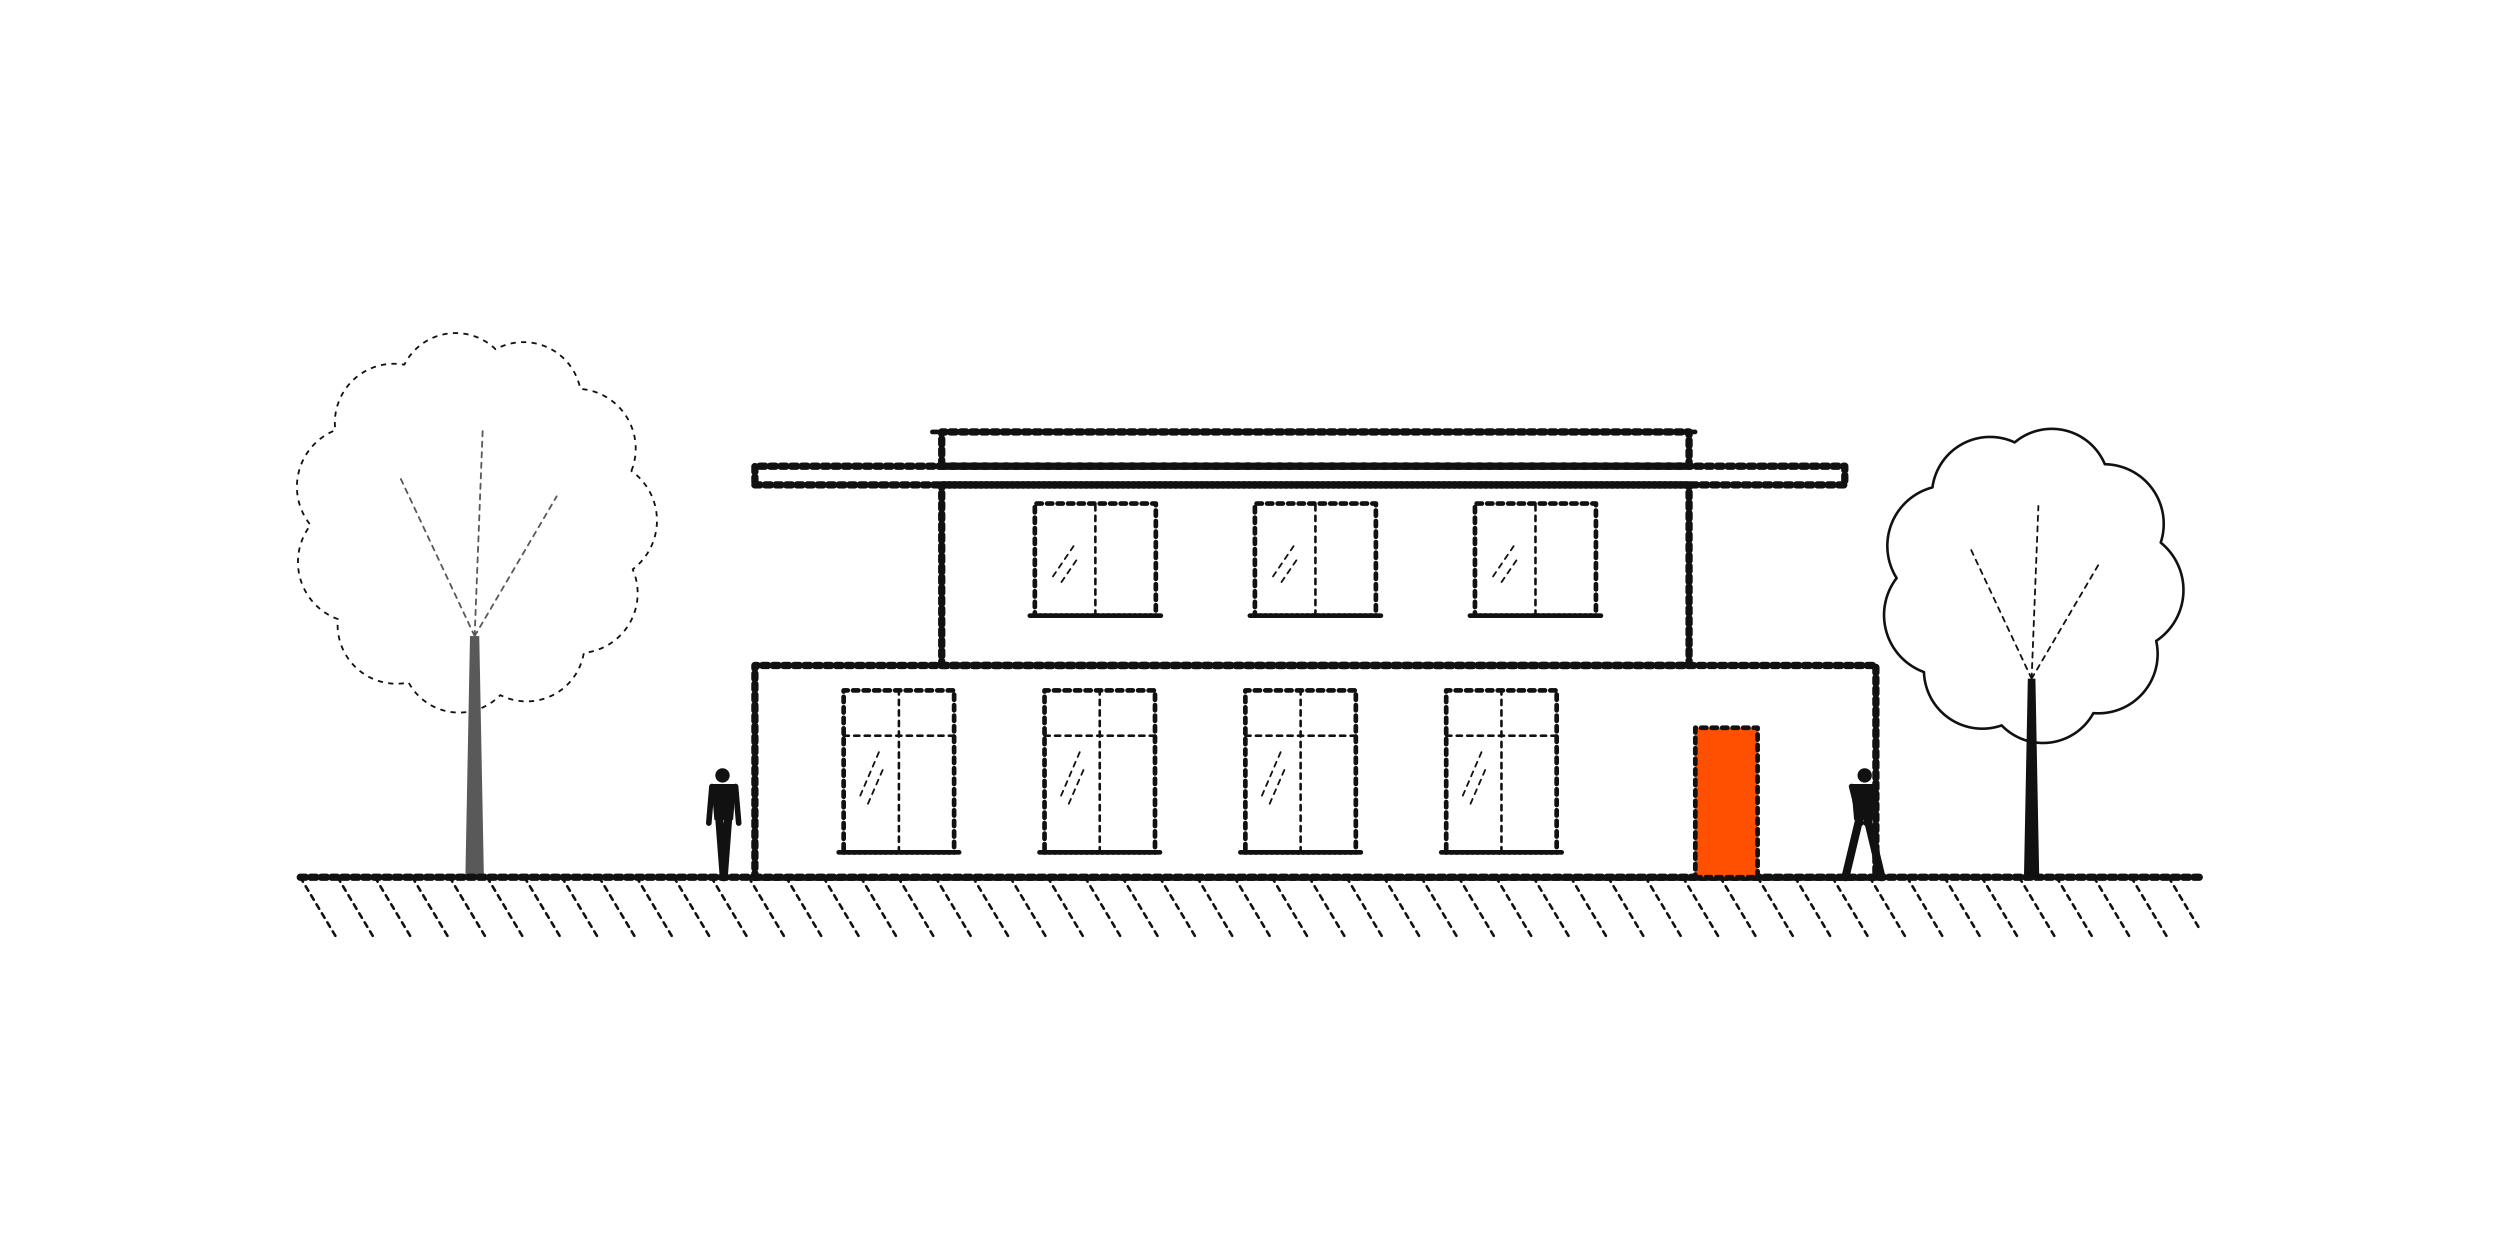
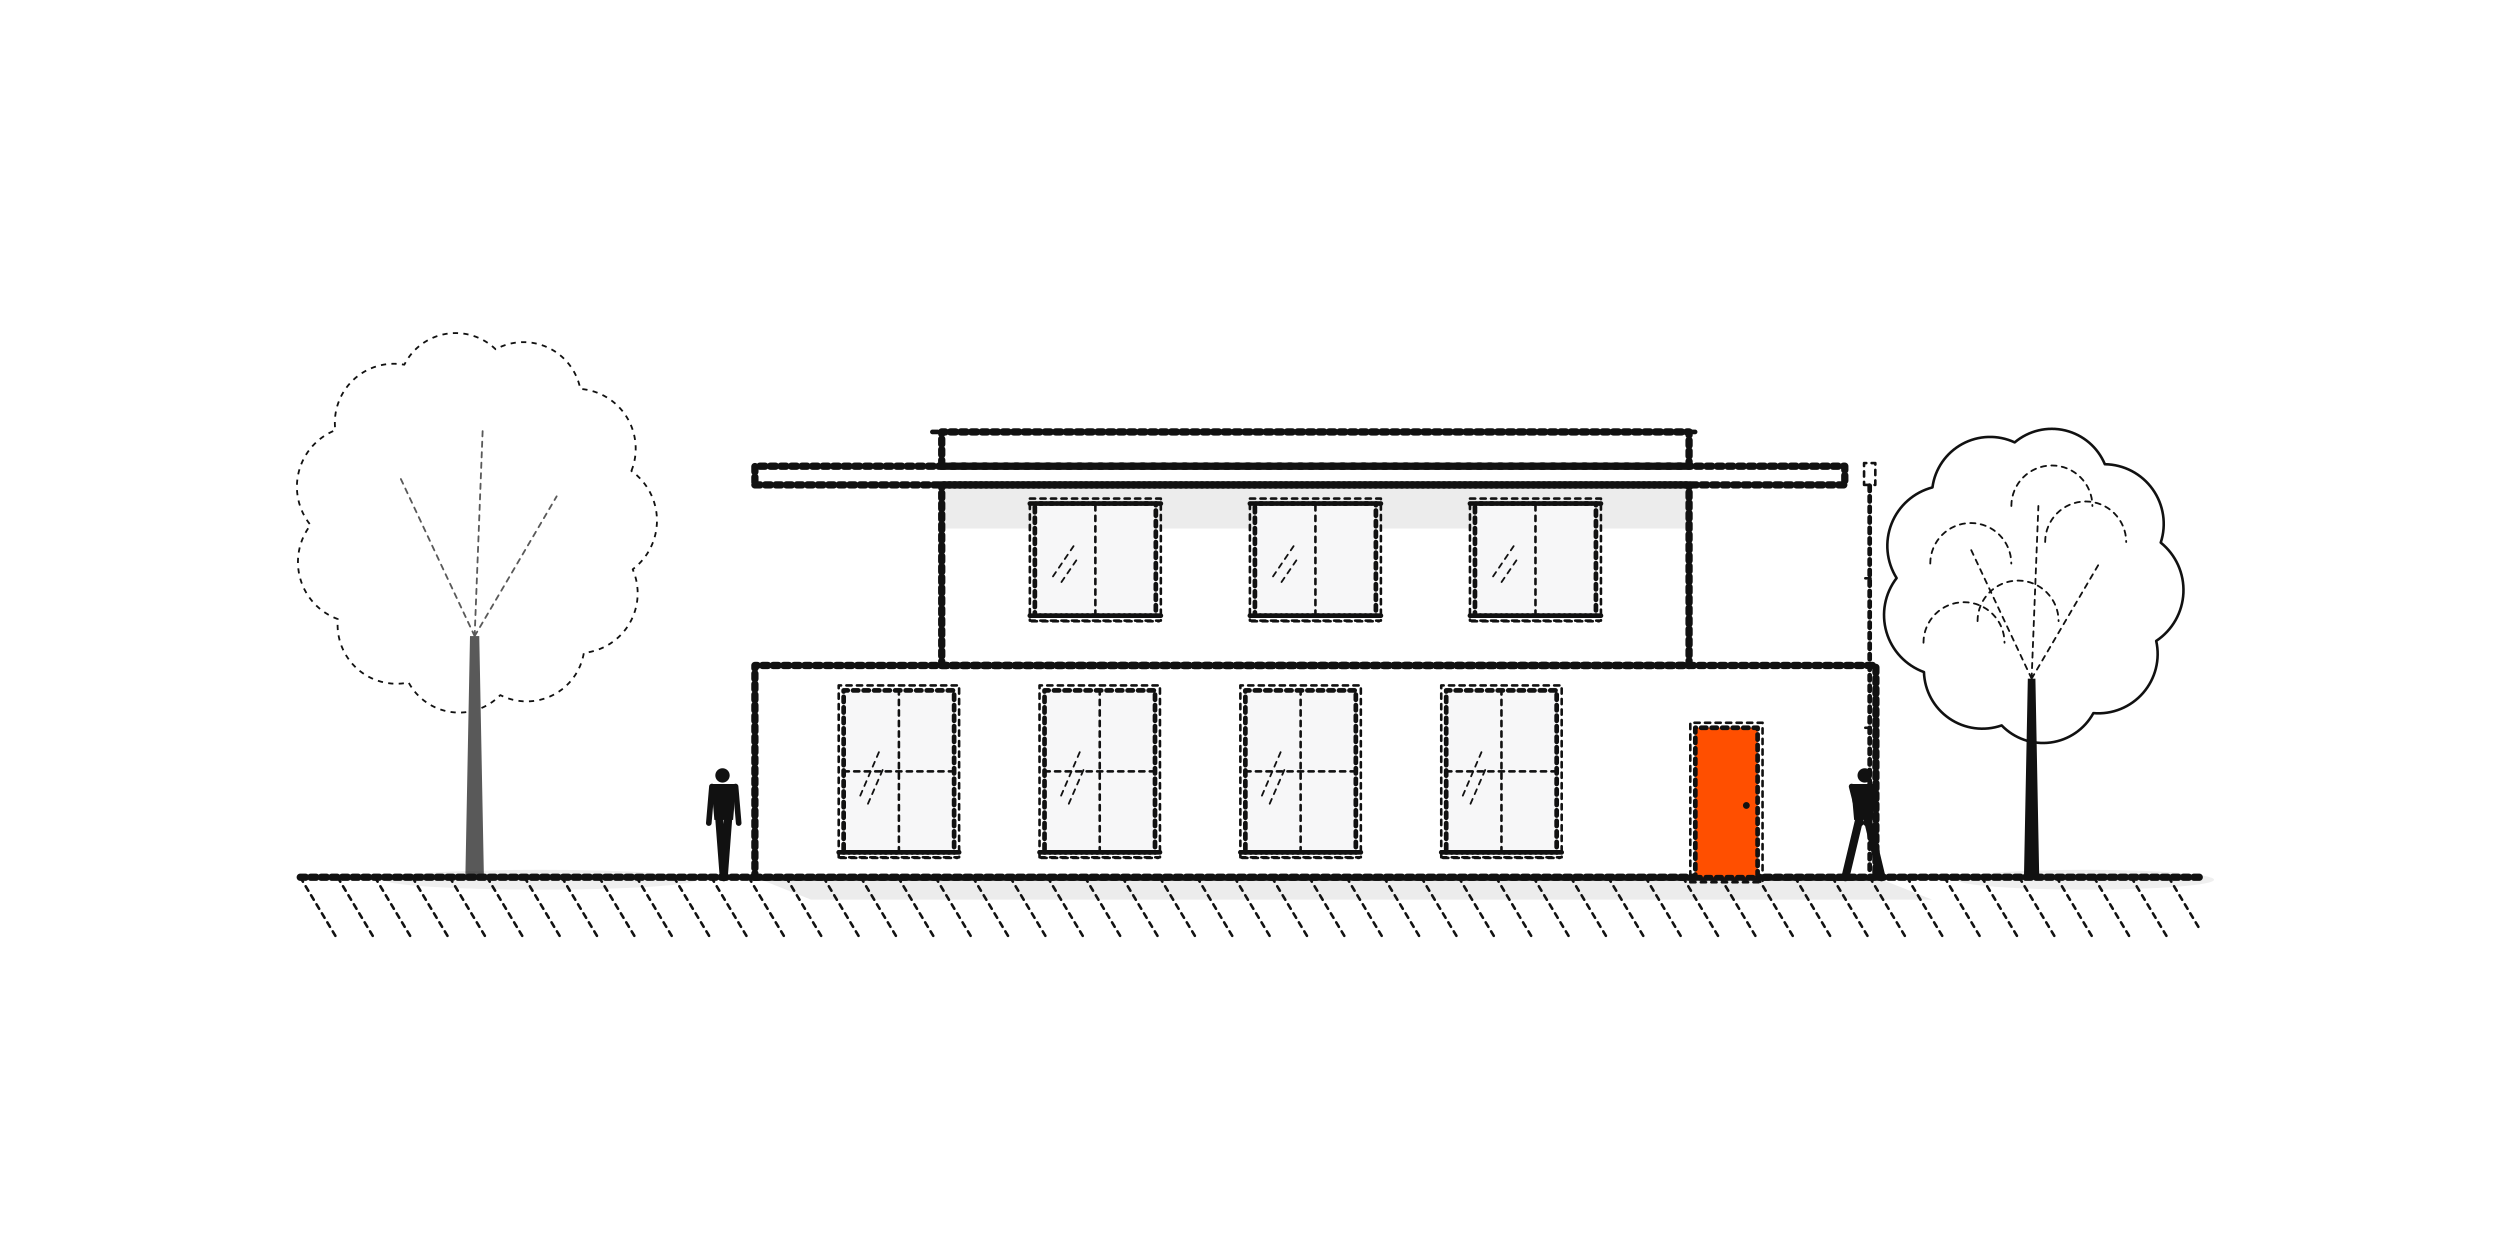
<svg xmlns="http://www.w3.org/2000/svg" viewBox="0 0 480 240" width="480" height="240" role="img" aria-labelledby="v1-title v1-desc" data-kit="arch.mjs" data-scale="11.958" data-palette="{&quot;ink&quot;:&quot;#111111&quot;,&quot;paper&quot;:&quot;#FFFFFF&quot;,&quot;tint&quot;:&quot;#F7F7F8&quot;,&quot;mid&quot;:&quot;#595959&quot;,&quot;accent&quot;:&quot;#FF4F00&quot;}" data-animate="true">
  <style>
/* The hidden state lives only in the keyframes (fill-mode both): where animations do not run, the drawing shows complete. */
.v1-draw{stroke-dasharray:1 1.02;animation:v1-draw 0.90s ease-out both}
.v1-fade{animation:v1-fade 0.60s ease-out both}
@keyframes v1-draw{from{stroke-dashoffset:1.01}to{stroke-dashoffset:0}}
@keyframes v1-fade{from{opacity:0}to{opacity:1}}
@media (prefers-reduced-motion: reduce){.v1-draw,.v1-fade{animation:none;stroke-dasharray:none;stroke-dashoffset:0;opacity:1}}
</style>
  <rect width="480" height="240" fill="#FFFFFF" />
  <g data-layer="back">
    <path class="v1-draw" pathLength="1" style="animation-delay:0.00s" d="M121.23 90.42A11.50 11.50 0 0 0 111.42 74.67A11.12 11.12 0 0 0 95.16 67.06A11.03 11.03 0 0 0 77.63 70.02A11.33 11.33 0 0 0 64.38 82.6A11.67 11.67 0 0 0 59.62 100.81A11.66 11.66 0 0 0 64.87 118.87A11.31 11.31 0 0 0 78.45 131.04A11.02 11.02 0 0 0 96.06 133.46A11.14 11.14 0 0 0 112.1 125.36A11.52 11.52 0 0 0 121.48 109.31A11.72 11.72 0 0 0 121.23 90.42Z" fill="none" stroke="#111111" stroke-width="0.35" stroke-linejoin="round" />
    <path class="v1-fade" style="animation-delay:0.03s" d="M89.35 168.43L90.24 122.13L92.02 122.13L92.91 168.43Z" fill="#595959" stroke="none" />
    <path class="v1-draw" pathLength="1" style="animation-delay:0.05s" d="M91.13 122.13L76.95 91.94M91.13 122.13L106.88 95.3M91.13 122.13L92.7 81.88" fill="none" stroke="#595959" stroke-width="0.35" stroke-linecap="round" stroke-linejoin="round" />
  </g>
  <g data-layer="ground">
    <path class="v1-draw" pathLength="1" style="animation-delay:0.15s" d="M57.65 168.43L422.35 168.43" fill="none" stroke="#111111" stroke-width="1.4" stroke-linecap="round" stroke-linejoin="round" />
    <path class="v1-draw" pathLength="1" style="animation-delay:0.17s" d="M57.65 168.43L64.82 180.39M64.82 168.43L71.99 180.39M71.99 168.43L79.17 180.39M79.17 168.43L86.34 180.39M86.34 168.43L93.52 180.39M93.52 168.43L100.69 180.39M100.69 168.43L107.87 180.39M107.87 168.43L115.04 180.39M115.04 168.43L122.22 180.39M122.22 168.43L129.39 180.39M129.39 168.43L136.57 180.39M136.57 168.43L143.74 180.39M143.74 168.43L150.92 180.39M150.92 168.43L158.09 180.39M158.09 168.43L165.26 180.39M165.26 168.43L172.44 180.39M172.44 168.43L179.61 180.39M179.61 168.43L186.79 180.39M186.79 168.43L193.96 180.39M193.96 168.43L201.14 180.39M201.14 168.43L208.31 180.39M208.31 168.43L215.49 180.39M215.49 168.43L222.66 180.39M222.66 168.43L229.84 180.39M229.84 168.43L237.01 180.39M237.01 168.43L244.19 180.39M244.19 168.43L251.36 180.39M251.36 168.43L258.53 180.39M258.53 168.43L265.71 180.39M265.71 168.43L272.88 180.39M272.88 168.43L280.06 180.39M280.06 168.43L287.23 180.39M287.23 168.43L294.41 180.39M294.41 168.43L301.58 180.39M301.58 168.43L308.76 180.39M308.76 168.43L315.93 180.39M315.93 168.43L323.11 180.39M323.11 168.43L330.28 180.39M330.28 168.43L337.46 180.39M337.46 168.43L344.63 180.39M344.63 168.43L351.8 180.39M351.8 168.43L358.98 180.39M358.98 168.43L366.15 180.39M366.15 168.43L373.33 180.39M373.33 168.43L380.5 180.39M380.5 168.43L387.68 180.39M387.68 168.43L394.85 180.39M394.85 168.43L402.03 180.39M402.03 168.43L409.2 180.39M409.2 168.43L416.38 180.39M416.38 168.43L422.35 178.39" fill="none" stroke="#111111" stroke-width="0.5" stroke-linecap="round" stroke-linejoin="round" />
+     <ellipse class="v1-fade" style="animation-delay:0.20s" cx="103.73" cy="168.91" rx="29.93" ry="1.91" fill="#111111" fill-opacity="0.07" stroke="none" />
+     <path class="v1-fade" style="animation-delay:0.23s" d="M144.94 168.43L360.17 168.43L370.94 172.73L155.7 172.73Z" fill="#111111" fill-opacity="0.08" stroke="none" />
+     <ellipse class="v1-fade" style="animation-delay:0.25s" cx="400.45" cy="168.91" rx="24.65" ry="1.91" fill="#111111" fill-opacity="0.07" stroke="none" />
  </g>
  <g data-layer="fill">
    <path class="v1-fade" style="animation-delay:0.90s" d="M144.94 168.43H360.17V127.77H144.94Z" fill="#FFFFFF" stroke="none" />
    <path class="v1-fade" style="animation-delay:0.93s" d="M180.81 127.77H324.3V93.1H180.81Z" fill="#FFFFFF" stroke="none" />
    <path class="v1-fade" style="animation-delay:0.95s" d="M144.94 93.1H354.2V89.51H144.94Z" fill="#FFFFFF" stroke="none" />
    <path class="v1-fade" style="animation-delay:0.98s" d="M180.81 89.51H324.3V82.93H180.81Z" fill="#FFFFFF" stroke="none" />
+     <path class="v1-fade" style="animation-delay:1.00s" d="M180.81 101.47H324.3V93.1H180.81Z" fill="#111111" fill-opacity="0.08" stroke="none" />
  </g>
  <g data-layer="lines">
    <path class="v1-draw" pathLength="1" style="animation-delay:0.35s" d="M144.94 168.43H360.17V127.77H144.94Z" fill="none" stroke="#111111" stroke-width="1.4" stroke-linecap="round" stroke-linejoin="round" />
    <path class="v1-draw" pathLength="1" style="animation-delay:0.38s" d="M180.81 127.77H324.3V93.1H180.81Z" fill="none" stroke="#111111" stroke-width="1.4" stroke-linecap="round" stroke-linejoin="round" />
    <path class="v1-draw" pathLength="1" style="animation-delay:0.40s" d="M144.94 93.1H354.2V89.51H144.94Z" fill="none" stroke="#111111" stroke-width="1.4" stroke-linecap="round" stroke-linejoin="round" />
    <path class="v1-draw" pathLength="1" style="animation-delay:0.42s" d="M180.81 89.51H324.3V82.93H180.81Z" fill="none" stroke="#111111" stroke-width="1.4" stroke-linecap="round" stroke-linejoin="round" />
  </g>
  <g data-layer="detail">
    <path class="v1-draw" pathLength="1" style="animation-delay:1.10s" d="M179.02 82.93L326.1 82.93" fill="none" stroke="#111111" stroke-width="0.9" stroke-linecap="round" stroke-linejoin="round" />
-     <path class="v1-fade" style="animation-delay:1.13s" d="M161.98 163.65H183.19V132.56H161.98Z" fill="#FFFFFF" stroke="none" />
-     <path class="v1-draw" pathLength="1" style="animation-delay:1.15s" d="M161.98 163.65H183.19V132.56H161.98Z" fill="none" stroke="#111111" stroke-width="0.9" stroke-linecap="round" stroke-linejoin="round" />
-     <path class="v1-draw" pathLength="1" style="animation-delay:1.18s" d="M172.59 163.65L172.59 132.56M161.98 141.26L183.19 141.26" fill="none" stroke="#111111" stroke-width="0.5" stroke-linecap="round" stroke-linejoin="round" />
-     <path class="v1-draw" pathLength="1" style="animation-delay:1.20s" d="M165.17 152.76L168.77 144.37M166.65 154.32L169.62 147.48" fill="none" stroke="#111111" stroke-width="0.35" stroke-linecap="round" stroke-linejoin="round" />
-     <path class="v1-draw" pathLength="1" style="animation-delay:1.23s" d="M161.03 163.65L184.15 163.65" fill="none" stroke="#111111" stroke-width="0.9" stroke-linecap="round" stroke-linejoin="round" />
-     <path class="v1-fade" style="animation-delay:1.25s" d="M200.55 163.65H221.76V132.56H200.55Z" fill="#FFFFFF" stroke="none" />
-     <path class="v1-draw" pathLength="1" style="animation-delay:1.28s" d="M200.55 163.65H221.76V132.56H200.55Z" fill="none" stroke="#111111" stroke-width="0.9" stroke-linecap="round" stroke-linejoin="round" />
-     <path class="v1-draw" pathLength="1" style="animation-delay:1.30s" d="M211.15 163.65L211.15 132.56M200.55 141.26L221.76 141.26" fill="none" stroke="#111111" stroke-width="0.5" stroke-linecap="round" stroke-linejoin="round" />
-     <path class="v1-draw" pathLength="1" style="animation-delay:1.33s" d="M203.73 152.76L207.33 144.37M205.21 154.32L208.18 147.48" fill="none" stroke="#111111" stroke-width="0.35" stroke-linecap="round" stroke-linejoin="round" />
-     <path class="v1-draw" pathLength="1" style="animation-delay:1.35s" d="M199.59 163.65L222.71 163.65" fill="none" stroke="#111111" stroke-width="0.9" stroke-linecap="round" stroke-linejoin="round" />
-     <path class="v1-fade" style="animation-delay:1.38s" d="M239.11 163.65H260.32V132.56H239.11Z" fill="#FFFFFF" stroke="none" />
-     <path class="v1-draw" pathLength="1" style="animation-delay:1.40s" d="M239.11 163.65H260.32V132.56H239.11Z" fill="none" stroke="#111111" stroke-width="0.9" stroke-linecap="round" stroke-linejoin="round" />
-     <path class="v1-draw" pathLength="1" style="animation-delay:1.43s" d="M249.72 163.65L249.72 132.56M239.11 141.26L260.32 141.26" fill="none" stroke="#111111" stroke-width="0.5" stroke-linecap="round" stroke-linejoin="round" />
-     <path class="v1-draw" pathLength="1" style="animation-delay:1.45s" d="M242.29 152.76L245.9 144.37M243.78 154.32L246.75 147.48" fill="none" stroke="#111111" stroke-width="0.35" stroke-linecap="round" stroke-linejoin="round" />
-     <path class="v1-draw" pathLength="1" style="animation-delay:1.48s" d="M238.15 163.65L261.28 163.65" fill="none" stroke="#111111" stroke-width="0.9" stroke-linecap="round" stroke-linejoin="round" />
-     <path class="v1-fade" style="animation-delay:1.50s" d="M277.67 163.65H298.88V132.56H277.67Z" fill="#FFFFFF" stroke="none" />
-     <path class="v1-draw" pathLength="1" style="animation-delay:1.53s" d="M277.67 163.65H298.88V132.56H277.67Z" fill="none" stroke="#111111" stroke-width="0.9" stroke-linecap="round" stroke-linejoin="round" />
-     <path class="v1-draw" pathLength="1" style="animation-delay:1.55s" d="M288.28 163.65L288.28 132.56M277.67 141.26L298.88 141.26" fill="none" stroke="#111111" stroke-width="0.5" stroke-linecap="round" stroke-linejoin="round" />
-     <path class="v1-draw" pathLength="1" style="animation-delay:1.58s" d="M280.86 152.76L284.46 144.37M282.34 154.32L285.31 147.48" fill="none" stroke="#111111" stroke-width="0.35" stroke-linecap="round" stroke-linejoin="round" />
-     <path class="v1-draw" pathLength="1" style="animation-delay:1.60s" d="M276.72 163.65L299.84 163.65" fill="none" stroke="#111111" stroke-width="0.9" stroke-linecap="round" stroke-linejoin="round" />
-     <path class="v1-fade" style="animation-delay:1.63s" d="M325.5 168.43H337.46V139.73H325.5Z" fill="#FF4F00" stroke="none" />
-     <path class="v1-draw" pathLength="1" style="animation-delay:1.65s" d="M325.5 168.43H337.46V139.73H325.5Z" fill="none" stroke="#111111" stroke-width="0.9" stroke-linecap="round" stroke-linejoin="round" />
-     <path class="v1-fade" style="animation-delay:1.68s" d="M198.69 118.21H221.92V96.68H198.69Z" fill="#FFFFFF" stroke="none" />
+     <path class="v1-draw" pathLength="1" style="animation-delay:1.13s" d="M358.98 166.99L358.98 93.1" fill="none" stroke="#111111" stroke-width="0.9" stroke-linecap="round" stroke-linejoin="round" />
+     <path class="v1-draw" pathLength="1" style="animation-delay:1.15s" d="M357.9 93.1H360.06V88.91H357.9Z" fill="none" stroke="#111111" stroke-width="0.5" stroke-linecap="round" stroke-linejoin="round" />
+     <path class="v1-draw" pathLength="1" style="animation-delay:1.18s" d="M358.14 139.73L359.82 139.73M358.14 111.03L359.82 111.03" fill="none" stroke="#111111" stroke-width="0.5" stroke-linecap="round" stroke-linejoin="round" />
+     <path class="v1-fade" style="animation-delay:1.20s" d="M161.98 163.65H183.19V132.56H161.98Z" fill="#F7F7F8" stroke="none" />
+     <path class="v1-draw" pathLength="1" style="animation-delay:1.23s" d="M161.03 164.6H184.15V131.6H161.03Z" fill="none" stroke="#111111" stroke-width="0.5" stroke-linecap="round" stroke-linejoin="round" />
+     <path class="v1-draw" pathLength="1" style="animation-delay:1.25s" d="M161.98 163.65H183.19V132.56H161.98Z" fill="none" stroke="#111111" stroke-width="0.9" stroke-linecap="round" stroke-linejoin="round" />
+     <path class="v1-draw" pathLength="1" style="animation-delay:1.28s" d="M172.59 163.65L172.59 132.56M172.59 163.65L172.59 132.56M161.98 148.1L183.19 148.1" fill="none" stroke="#111111" stroke-width="0.5" stroke-linecap="round" stroke-linejoin="round" />
+     <path class="v1-draw" pathLength="1" style="animation-delay:1.30s" d="M165.17 152.76L168.77 144.37M166.65 154.32L169.62 147.48" fill="none" stroke="#111111" stroke-width="0.35" stroke-linecap="round" stroke-linejoin="round" />
+     <path class="v1-draw" pathLength="1" style="animation-delay:1.33s" d="M161.03 163.65L184.15 163.65" fill="none" stroke="#111111" stroke-width="0.9" stroke-linecap="round" stroke-linejoin="round" />
+     <path class="v1-draw" pathLength="1" style="animation-delay:1.35s" d="M161.39 164.72L183.79 164.72" fill="none" stroke="#111111" stroke-width="0.5" stroke-linecap="round" stroke-linejoin="round" />
+     <path class="v1-fade" style="animation-delay:1.38s" d="M200.55 163.65H221.76V132.56H200.55Z" fill="#F7F7F8" stroke="none" />
+     <path class="v1-draw" pathLength="1" style="animation-delay:1.40s" d="M199.59 164.6H222.71V131.6H199.59Z" fill="none" stroke="#111111" stroke-width="0.5" stroke-linecap="round" stroke-linejoin="round" />
+     <path class="v1-draw" pathLength="1" style="animation-delay:1.43s" d="M200.55 163.65H221.76V132.56H200.55Z" fill="none" stroke="#111111" stroke-width="0.9" stroke-linecap="round" stroke-linejoin="round" />
+     <path class="v1-draw" pathLength="1" style="animation-delay:1.45s" d="M211.15 163.65L211.15 132.56M211.15 163.65L211.15 132.56M200.55 148.1L221.76 148.1" fill="none" stroke="#111111" stroke-width="0.5" stroke-linecap="round" stroke-linejoin="round" />
+     <path class="v1-draw" pathLength="1" style="animation-delay:1.48s" d="M203.73 152.76L207.33 144.37M205.21 154.32L208.18 147.48" fill="none" stroke="#111111" stroke-width="0.35" stroke-linecap="round" stroke-linejoin="round" />
+     <path class="v1-draw" pathLength="1" style="animation-delay:1.50s" d="M199.59 163.65L222.71 163.65" fill="none" stroke="#111111" stroke-width="0.9" stroke-linecap="round" stroke-linejoin="round" />
+     <path class="v1-draw" pathLength="1" style="animation-delay:1.53s" d="M199.95 164.72L222.35 164.72" fill="none" stroke="#111111" stroke-width="0.5" stroke-linecap="round" stroke-linejoin="round" />
+     <path class="v1-fade" style="animation-delay:1.55s" d="M239.11 163.65H260.32V132.56H239.11Z" fill="#F7F7F8" stroke="none" />
+     <path class="v1-draw" pathLength="1" style="animation-delay:1.58s" d="M238.15 164.6H261.28V131.6H238.15Z" fill="none" stroke="#111111" stroke-width="0.5" stroke-linecap="round" stroke-linejoin="round" />
+     <path class="v1-draw" pathLength="1" style="animation-delay:1.60s" d="M239.11 163.65H260.32V132.56H239.11Z" fill="none" stroke="#111111" stroke-width="0.9" stroke-linecap="round" stroke-linejoin="round" />
+     <path class="v1-draw" pathLength="1" style="animation-delay:1.63s" d="M249.72 163.65L249.72 132.56M249.72 163.65L249.72 132.56M239.11 148.1L260.32 148.1" fill="none" stroke="#111111" stroke-width="0.5" stroke-linecap="round" stroke-linejoin="round" />
+     <path class="v1-draw" pathLength="1" style="animation-delay:1.65s" d="M242.29 152.76L245.9 144.37M243.78 154.32L246.75 147.48" fill="none" stroke="#111111" stroke-width="0.35" stroke-linecap="round" stroke-linejoin="round" />
+     <path class="v1-draw" pathLength="1" style="animation-delay:1.68s" d="M238.15 163.65L261.28 163.65" fill="none" stroke="#111111" stroke-width="0.9" stroke-linecap="round" stroke-linejoin="round" />
+     <path class="v1-draw" pathLength="1" style="animation-delay:1.70s" d="M238.51 164.72L260.92 164.72" fill="none" stroke="#111111" stroke-width="0.5" stroke-linecap="round" stroke-linejoin="round" />
+     <path class="v1-fade" style="animation-delay:1.70s" d="M277.67 163.65H298.88V132.56H277.67Z" fill="#F7F7F8" stroke="none" />
+     <path class="v1-draw" pathLength="1" style="animation-delay:1.70s" d="M276.72 164.6H299.84V131.6H276.72Z" fill="none" stroke="#111111" stroke-width="0.5" stroke-linecap="round" stroke-linejoin="round" />
+     <path class="v1-draw" pathLength="1" style="animation-delay:1.70s" d="M277.67 163.65H298.88V132.56H277.67Z" fill="none" stroke="#111111" stroke-width="0.9" stroke-linecap="round" stroke-linejoin="round" />
+     <path class="v1-draw" pathLength="1" style="animation-delay:1.70s" d="M288.28 163.65L288.28 132.56M288.28 163.65L288.28 132.56M277.67 148.1L298.88 148.1" fill="none" stroke="#111111" stroke-width="0.5" stroke-linecap="round" stroke-linejoin="round" />
+     <path class="v1-draw" pathLength="1" style="animation-delay:1.70s" d="M280.86 152.76L284.46 144.37M282.34 154.32L285.31 147.48" fill="none" stroke="#111111" stroke-width="0.35" stroke-linecap="round" stroke-linejoin="round" />
+     <path class="v1-draw" pathLength="1" style="animation-delay:1.70s" d="M276.72 163.65L299.84 163.65" fill="none" stroke="#111111" stroke-width="0.9" stroke-linecap="round" stroke-linejoin="round" />
+     <path class="v1-draw" pathLength="1" style="animation-delay:1.70s" d="M277.08 164.72L299.48 164.72" fill="none" stroke="#111111" stroke-width="0.5" stroke-linecap="round" stroke-linejoin="round" />
+     <path class="v1-fade" style="animation-delay:1.70s" d="M325.5 168.43H337.46V139.73H325.5Z" fill="#FF4F00" stroke="none" />
+     <path class="v1-draw" pathLength="1" style="animation-delay:1.70s" d="M324.54 169.39H338.41V138.77H324.54Z" fill="none" stroke="#111111" stroke-width="0.5" stroke-linecap="round" stroke-linejoin="round" />
+     <path class="v1-draw" pathLength="1" style="animation-delay:1.70s" d="M325.5 168.43H337.46V139.73H325.5Z" fill="none" stroke="#111111" stroke-width="0.9" stroke-linecap="round" stroke-linejoin="round" />
+     <circle class="v1-fade" style="animation-delay:1.70s" cx="335.3" cy="154.65" r="0.66" fill="#111111" stroke="none" />
+     <path class="v1-fade" style="animation-delay:1.70s" d="M198.69 118.21H221.92V96.68H198.69Z" fill="#F7F7F8" stroke="none" />
+     <path class="v1-draw" pathLength="1" style="animation-delay:1.70s" d="M197.73 119.16H222.88V95.73H197.73Z" fill="none" stroke="#111111" stroke-width="0.5" stroke-linecap="round" stroke-linejoin="round" />
    <path class="v1-draw" pathLength="1" style="animation-delay:1.70s" d="M198.69 118.21H221.92V96.68H198.69Z" fill="none" stroke="#111111" stroke-width="0.9" stroke-linecap="round" stroke-linejoin="round" />
    <path class="v1-draw" pathLength="1" style="animation-delay:1.70s" d="M210.31 118.21L210.31 96.68" fill="none" stroke="#111111" stroke-width="0.5" stroke-linecap="round" stroke-linejoin="round" />
    <path class="v1-draw" pathLength="1" style="animation-delay:1.70s" d="M202.17 110.67L206.12 104.86M203.8 111.75L207.05 107.01" fill="none" stroke="#111111" stroke-width="0.35" stroke-linecap="round" stroke-linejoin="round" />
    <path class="v1-draw" pathLength="1" style="animation-delay:1.70s" d="M197.73 118.21L222.88 118.21" fill="none" stroke="#111111" stroke-width="0.9" stroke-linecap="round" stroke-linejoin="round" />
-     <path class="v1-fade" style="animation-delay:1.70s" d="M240.94 118.21H264.17V96.68H240.94Z" fill="#FFFFFF" stroke="none" />
+     <path class="v1-draw" pathLength="1" style="animation-delay:1.70s" d="M198.09 119.28L222.52 119.28" fill="none" stroke="#111111" stroke-width="0.5" stroke-linecap="round" stroke-linejoin="round" />
+     <path class="v1-draw" pathLength="1" style="animation-delay:1.70s" d="M197.73 96.68L222.88 96.68" fill="none" stroke="#111111" stroke-width="0.9" stroke-linecap="round" stroke-linejoin="round" />
+     <path class="v1-fade" style="animation-delay:1.70s" d="M240.94 118.21H264.17V96.68H240.94Z" fill="#F7F7F8" stroke="none" />
+     <path class="v1-draw" pathLength="1" style="animation-delay:1.70s" d="M239.98 119.16H265.13V95.73H239.98Z" fill="none" stroke="#111111" stroke-width="0.5" stroke-linecap="round" stroke-linejoin="round" />
    <path class="v1-draw" pathLength="1" style="animation-delay:1.70s" d="M240.94 118.21H264.17V96.68H240.94Z" fill="none" stroke="#111111" stroke-width="0.9" stroke-linecap="round" stroke-linejoin="round" />
    <path class="v1-draw" pathLength="1" style="animation-delay:1.70s" d="M252.56 118.21L252.56 96.68" fill="none" stroke="#111111" stroke-width="0.5" stroke-linecap="round" stroke-linejoin="round" />
    <path class="v1-draw" pathLength="1" style="animation-delay:1.70s" d="M244.42 110.67L248.37 104.86M246.05 111.75L249.3 107.01" fill="none" stroke="#111111" stroke-width="0.35" stroke-linecap="round" stroke-linejoin="round" />
    <path class="v1-draw" pathLength="1" style="animation-delay:1.70s" d="M239.98 118.21L265.13 118.21" fill="none" stroke="#111111" stroke-width="0.9" stroke-linecap="round" stroke-linejoin="round" />
-     <path class="v1-fade" style="animation-delay:1.70s" d="M283.19 118.21H306.42V96.68H283.19Z" fill="#FFFFFF" stroke="none" />
+     <path class="v1-draw" pathLength="1" style="animation-delay:1.70s" d="M240.34 119.28L264.77 119.28" fill="none" stroke="#111111" stroke-width="0.5" stroke-linecap="round" stroke-linejoin="round" />
+     <path class="v1-draw" pathLength="1" style="animation-delay:1.70s" d="M239.98 96.68L265.13 96.68" fill="none" stroke="#111111" stroke-width="0.9" stroke-linecap="round" stroke-linejoin="round" />
+     <path class="v1-fade" style="animation-delay:1.70s" d="M283.19 118.21H306.42V96.68H283.19Z" fill="#F7F7F8" stroke="none" />
+     <path class="v1-draw" pathLength="1" style="animation-delay:1.70s" d="M282.23 119.16H307.38V95.73H282.23Z" fill="none" stroke="#111111" stroke-width="0.5" stroke-linecap="round" stroke-linejoin="round" />
    <path class="v1-draw" pathLength="1" style="animation-delay:1.70s" d="M283.19 118.21H306.42V96.68H283.19Z" fill="none" stroke="#111111" stroke-width="0.9" stroke-linecap="round" stroke-linejoin="round" />
    <path class="v1-draw" pathLength="1" style="animation-delay:1.70s" d="M294.81 118.21L294.81 96.68" fill="none" stroke="#111111" stroke-width="0.5" stroke-linecap="round" stroke-linejoin="round" />
    <path class="v1-draw" pathLength="1" style="animation-delay:1.70s" d="M286.67 110.67L290.62 104.86M288.3 111.75L291.55 107.01" fill="none" stroke="#111111" stroke-width="0.35" stroke-linecap="round" stroke-linejoin="round" />
    <path class="v1-draw" pathLength="1" style="animation-delay:1.70s" d="M282.23 118.21L307.38 118.21" fill="none" stroke="#111111" stroke-width="0.9" stroke-linecap="round" stroke-linejoin="round" />
+     <path class="v1-draw" pathLength="1" style="animation-delay:1.70s" d="M282.59 119.28L307.02 119.28" fill="none" stroke="#111111" stroke-width="0.5" stroke-linecap="round" stroke-linejoin="round" />
+     <path class="v1-draw" pathLength="1" style="animation-delay:1.70s" d="M282.23 96.68L307.38 96.68" fill="none" stroke="#111111" stroke-width="0.9" stroke-linecap="round" stroke-linejoin="round" />
  </g>
  <g data-layer="front">
    <path class="v1-fade" style="animation-delay:1.60s" d="M414.86 104.18A11.46 11.46 0 0 0 404.13 89.13A11.04 11.04 0 0 0 386.82 84.94A11.16 11.16 0 0 0 371.03 93.58A11.61 11.61 0 0 0 364.15 110.99A11.65 11.65 0 0 0 369.4 129.04A11.22 11.22 0 0 0 384.32 139.28A11.02 11.02 0 0 0 401.93 136.92A11.39 11.39 0 0 0 413.99 123.06A11.71 11.71 0 0 0 414.86 104.18Z" fill="#FFFFFF" stroke="#111111" stroke-width="0.5" stroke-linejoin="round" />
    <path class="v1-fade" style="animation-delay:1.63s" d="M388.6 168.43L389.34 130.3L390.8 130.3L391.53 168.43Z" fill="#111111" stroke="none" />
    <path class="v1-draw" pathLength="1" style="animation-delay:1.65s" d="M390.07 130.3L378.39 105.44M390.07 130.3L403.04 108.2M390.07 130.3L391.37 97.15" fill="none" stroke="#111111" stroke-width="0.35" stroke-linecap="round" stroke-linejoin="round" />
-     <circle class="v1-fade" style="animation-delay:1.68s" cx="358.02" cy="148.88" r="1.38" fill="#111111" stroke="none" />
-     <path class="v1-fade" style="animation-delay:1.70s" d="M355.39 150.53L360.17 150.53L359.58 157.43L355.99 157.43Z" fill="#111111" stroke="none" />
-     <path class="v1-fade" style="animation-delay:1.73s" data-part="figure" d="M356.95 157.43L354.32 168.43M358.62 157.43L361.25 168.43" fill="none" stroke="#111111" stroke-width="1.55" stroke-linecap="round" />
-     <path class="v1-fade" style="animation-delay:1.75s" data-part="figure" d="M355.51 151.01L357.3 158.03M360.06 151.01L358.26 158.03" fill="none" stroke="#111111" stroke-width="1.08" stroke-linecap="round" />
-     <circle class="v1-fade" style="animation-delay:1.78s" cx="138.72" cy="148.88" r="1.38" fill="#111111" stroke="none" />
-     <path class="v1-fade" style="animation-delay:1.80s" d="M136.57 150.53L141.35 150.53L140.75 157.43L137.16 157.43Z" fill="#111111" stroke="none" />
-     <path class="v1-fade" style="animation-delay:1.83s" data-part="figure" d="M138.12 157.43L138.96 168.43M139.79 157.43L138.96 168.43" fill="none" stroke="#111111" stroke-width="1.55" stroke-linecap="round" />
-     <path class="v1-fade" style="animation-delay:1.85s" data-part="figure" d="M136.69 151.01L136.09 158.03M141.23 151.01L141.83 158.03" fill="none" stroke="#111111" stroke-width="1.08" stroke-linecap="round" />
+     <path class="v1-draw" pathLength="1" style="animation-delay:1.68s" d="M370.61 108.2A7.78 7.78 0 0 1 386.17 108.2M392.67 104.06A7.78 7.78 0 0 1 408.23 104.06M379.69 119.25A7.78 7.78 0 0 1 395.25 119.25M386.18 97.15A7.78 7.78 0 0 1 401.74 97.15M369.31 123.4A7.78 7.78 0 0 1 384.87 123.4" fill="none" stroke="#111111" stroke-width="0.35" stroke-linecap="round" stroke-linejoin="round" />
+     <circle class="v1-fade" style="animation-delay:1.70s" cx="358.02" cy="148.88" r="1.38" fill="#111111" stroke="none" />
+     <path class="v1-fade" style="animation-delay:1.73s" d="M355.39 150.53L360.17 150.53L359.58 157.43L355.99 157.43Z" fill="#111111" stroke="none" />
+     <path class="v1-fade" style="animation-delay:1.75s" data-part="figure" d="M356.95 157.43L354.32 168.43M358.62 157.43L361.25 168.43" fill="none" stroke="#111111" stroke-width="1.55" stroke-linecap="round" />
+     <path class="v1-fade" style="animation-delay:1.78s" data-part="figure" d="M355.51 151.01L357.3 158.03M360.06 151.01L358.26 158.03" fill="none" stroke="#111111" stroke-width="1.08" stroke-linecap="round" />
+     <circle class="v1-fade" style="animation-delay:1.80s" cx="138.72" cy="148.88" r="1.38" fill="#111111" stroke="none" />
+     <path class="v1-fade" style="animation-delay:1.83s" d="M136.57 150.53L141.35 150.53L140.75 157.43L137.16 157.43Z" fill="#111111" stroke="none" />
+     <path class="v1-fade" style="animation-delay:1.85s" data-part="figure" d="M138.12 157.43L138.96 168.43M139.79 157.43L138.96 168.43" fill="none" stroke="#111111" stroke-width="1.55" stroke-linecap="round" />
+     <path class="v1-fade" style="animation-delay:1.88s" data-part="figure" d="M136.69 151.01L136.09 158.03M141.23 151.01L141.83 158.03" fill="none" stroke="#111111" stroke-width="1.08" stroke-linecap="round" />
  </g>
</svg>
